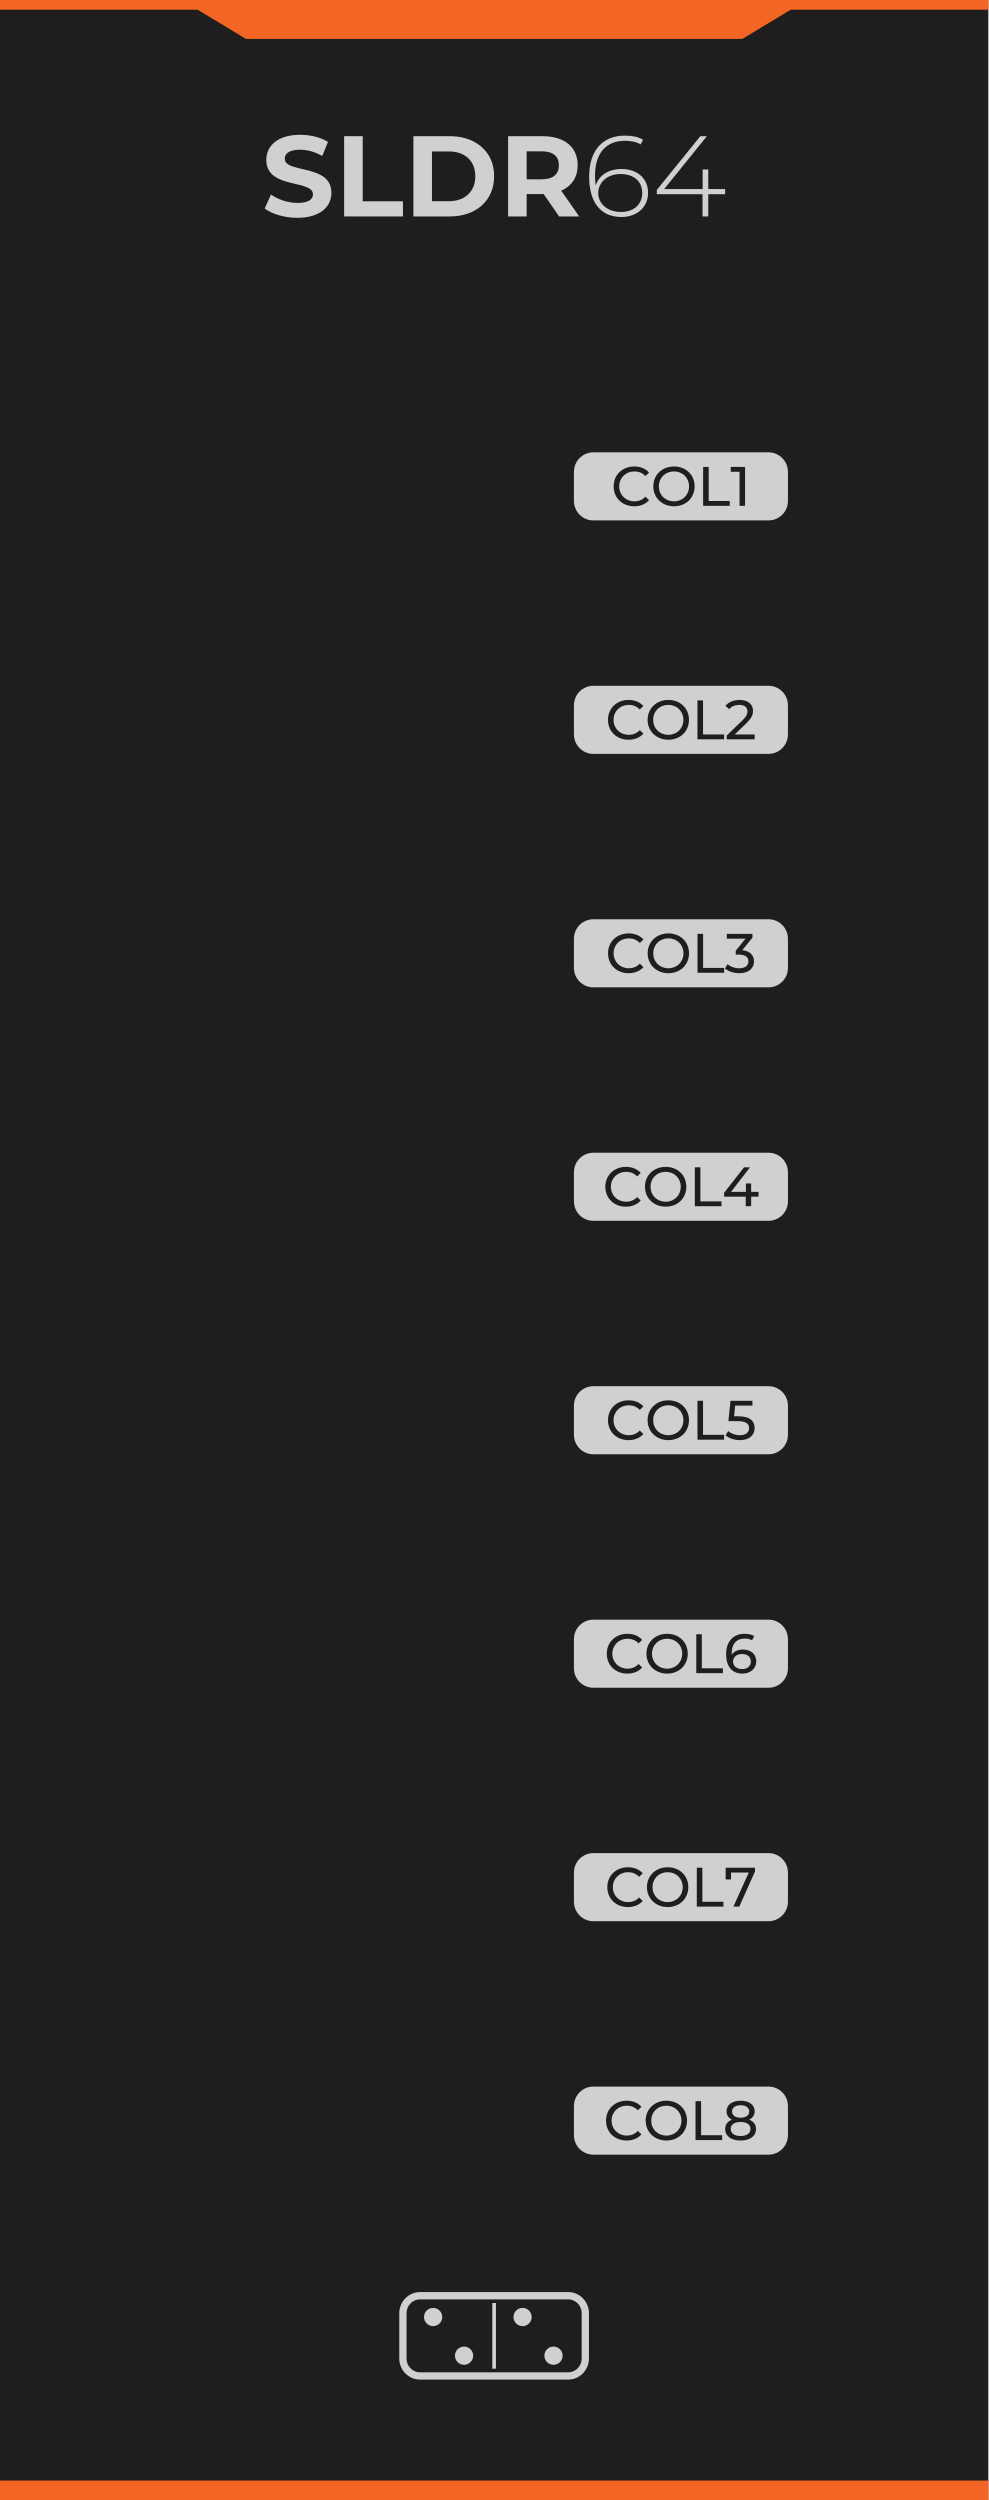
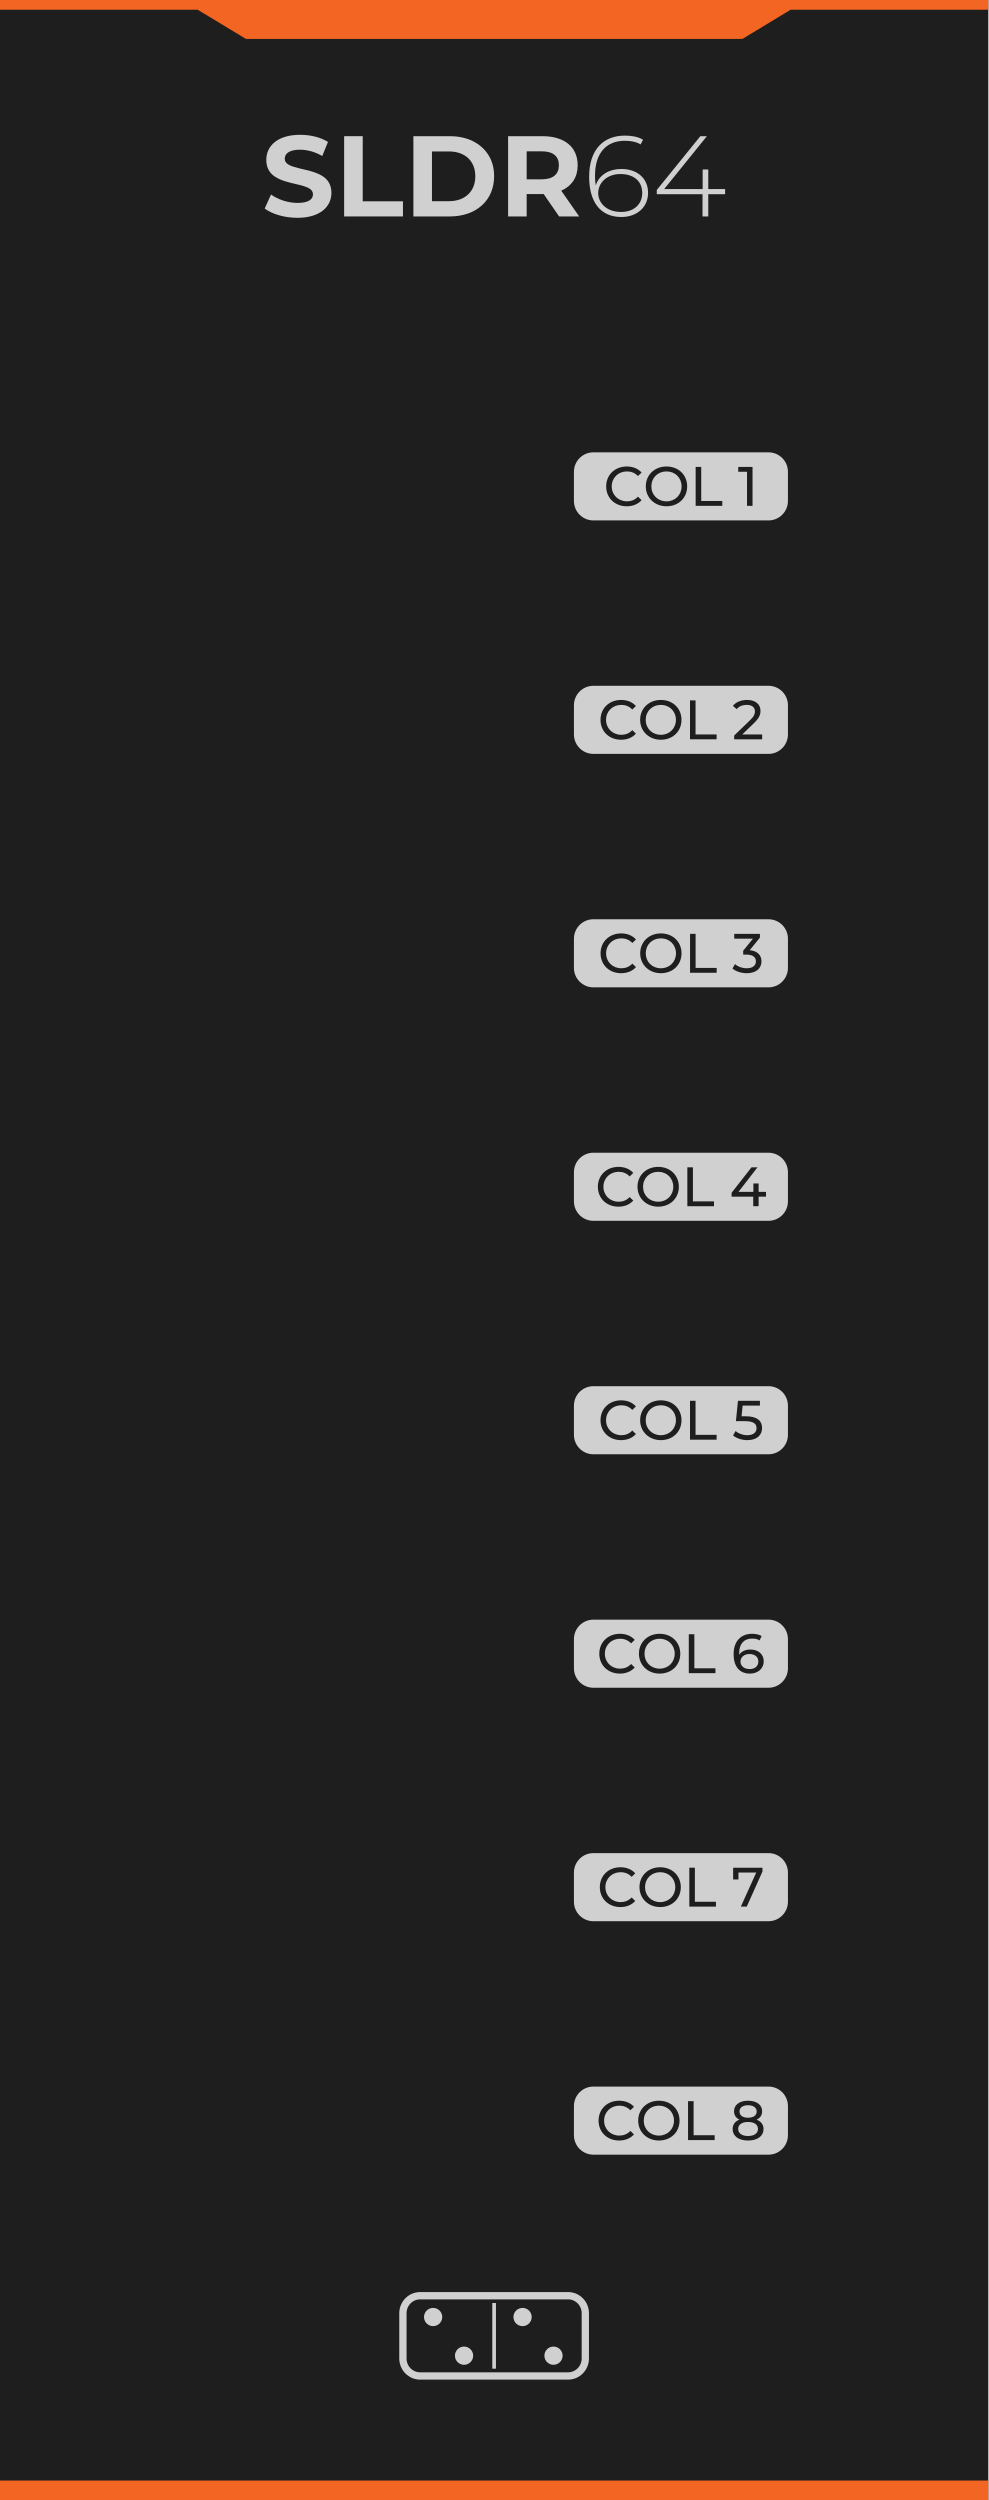
<svg xmlns="http://www.w3.org/2000/svg" width="50.8mm" height="128.5mm" viewBox="0 0 50.8 128.5">
  <rect width="50.8" height="128.5" fill="#1e1e1e" />
  <polygon points="     0,0 50.8,0 50.8,0.5     40.64,0.5 38.16,2.0 12.64,2.0 10.16,0.5     0,0.5   " fill="#f26522" />
  <rect x="0" y="127.5" width="50.8" height="1.0" fill="#f26522" />
  <g id="title">
    <path fill="#d0d0d0" fill-rule="evenodd" d="M15.285 11.196C16.463 11.196 17.035 10.612 17.035 9.917C17.035 9.485 16.841 9.212 16.558 9.039C15.851 8.607 14.637 8.697 14.637 8.167C14.637 8.076 14.662 7.997 14.713 7.928C14.815 7.791 15.051 7.695 15.42 7.695C15.79 7.695 16.179 7.799 16.564 8.019L16.858 7.295C16.473 7.051 15.945 6.929 15.426 6.929C14.26 6.929 13.688 7.507 13.688 8.214C13.688 8.874 14.121 9.145 14.634 9.31C15.317 9.53 16.086 9.548 16.086 9.988C16.086 10.247 15.857 10.43 15.291 10.43C14.796 10.43 14.283 10.251 13.93 9.999L13.605 10.718C13.975 11.001 14.625 11.196 15.285 11.196Z" />
    <path fill="#d0d0d0" fill-rule="evenodd" d="M17.689 11.125H20.712V10.347H18.644V7.0H17.689Z" />
    <path fill="#d0d0d0" fill-rule="evenodd" d="M21.248 11.125H23.122C24.466 11.125 25.397 10.312 25.397 9.062C25.397 8.642 25.301 8.279 25.108 7.972C24.723 7.359 24.018 7.0 23.122 7.0H21.248ZM22.203 10.341V7.784H23.075C23.9 7.784 24.431 8.273 24.431 9.062C24.431 9.84 23.9 10.341 23.075 10.341Z" />
    <path fill="#d0d0d0" fill-rule="evenodd" d="M26.116 11.125H27.071V9.976H27.902C27.917 9.976 27.931 9.976 27.946 9.976L28.738 11.125H29.77L28.847 9.801C29.385 9.569 29.693 9.114 29.693 8.497C29.693 7.562 29.025 7.0 27.878 7.0H26.116ZM27.848 7.778C28.438 7.778 28.727 8.041 28.727 8.497C28.727 8.945 28.438 9.216 27.848 9.216H27.071V7.778Z" />
    <path fill="#d0d0d0" fill-rule="evenodd" d="M31.938 11.154C32.728 11.154 33.311 10.665 33.311 9.911C33.311 9.169 32.757 8.685 31.932 8.685C31.309 8.685 30.79 8.992 30.62 9.534C30.59 9.346 30.583 9.163 30.583 9.039C30.583 7.837 31.188 7.236 32.115 7.236C32.429 7.236 32.716 7.291 32.928 7.424L33.052 7.183C32.8 7.026 32.468 6.971 32.115 6.971C31.019 6.971 30.282 7.684 30.282 9.086C30.282 10.371 30.854 11.154 31.938 11.154ZM31.926 10.895C31.16 10.895 30.748 10.412 30.748 9.929C30.748 9.375 31.219 8.945 31.891 8.945C32.59 8.945 33.011 9.328 33.011 9.917C33.011 10.506 32.575 10.895 31.926 10.895Z" />
    <path fill="#d0d0d0" fill-rule="evenodd" d="M33.759 9.982H36.11V11.125H36.405V9.982H37.271V9.717H36.405V8.709H36.116V9.717H34.139L36.334 7.0H35.998L33.759 9.764Z" />
  </g>
  <rect x="29.5" y="23.25" width="11" height="3.5" rx="1.0" fill="#d0d0d0" />
  <g>
-     <path fill="#1e1e1e" fill-rule="evenodd" d="M32.599 26.023C32.911 26.023 33.179 25.914 33.361 25.709L33.176 25.529C33.023 25.692 32.83 25.769 32.613 25.769C32.163 25.769 31.827 25.442 31.827 25.0C31.827 24.558 32.163 24.231 32.613 24.231C32.83 24.231 33.023 24.309 33.176 24.469L33.361 24.289C33.179 24.083 32.91 23.977 32.601 23.977C31.992 23.977 31.541 24.406 31.541 25.0C31.541 25.594 31.989 26.023 32.599 26.023Z" />
-     <path fill="#1e1e1e" fill-rule="evenodd" d="M34.644 26.023C35.254 26.023 35.704 25.594 35.704 25.0C35.704 24.406 35.254 23.977 34.644 23.977C34.027 23.977 33.579 24.413 33.579 25.0C33.579 25.587 34.035 26.023 34.644 26.023ZM34.644 25.769C34.195 25.769 33.864 25.442 33.864 25.0C33.864 24.558 34.195 24.231 34.644 24.231C35.086 24.231 35.419 24.558 35.419 25.0C35.419 25.442 35.086 25.769 34.644 25.769Z" />
-     <path fill="#1e1e1e" fill-rule="evenodd" d="M36.141 26.0H37.51V25.751H36.427V24.0H36.141Z" />
-     <path fill="#1e1e1e" fill-rule="evenodd" d="M38.013 26.0H38.296V24.0H37.561V24.249H38.013Z" />
+     <path fill="#1e1e1e" fill-rule="evenodd" d="M32.214 26.023C32.527 26.023 32.794 25.914 32.977 25.709L32.791 25.529C32.639 25.692 32.446 25.769 32.229 25.769C31.779 25.769 31.443 25.442 31.443 25.0C31.443 24.558 31.779 24.231 32.229 24.231C32.446 24.231 32.639 24.309 32.791 24.469L32.977 24.289C32.794 24.083 32.526 23.977 32.217 23.977C31.608 23.977 31.157 24.406 31.157 25.0C31.157 25.594 31.605 26.023 32.214 26.023Z" />
+     <path fill="#1e1e1e" fill-rule="evenodd" d="M34.26 26.023C34.87 26.023 35.32 25.594 35.32 25.0C35.32 24.406 34.87 23.977 34.26 23.977C33.643 23.977 33.194 24.413 33.194 25.0C33.194 25.587 33.65 26.023 34.26 26.023ZM34.26 25.769C33.81 25.769 33.48 25.442 33.48 25.0C33.48 24.558 33.81 24.231 34.26 24.231C34.702 24.231 35.034 24.558 35.034 25.0C35.034 25.442 34.702 25.769 34.26 25.769Z" />
+     <path fill="#1e1e1e" fill-rule="evenodd" d="M35.757 26.0H37.126V25.751H36.043V24.0H35.757Z" />
+     <path fill="#1e1e1e" fill-rule="evenodd" d="M38.397 26.0H38.68V24.0H37.946V24.249H38.397Z" />
  </g>
  <rect x="29.5" y="35.25" width="11" height="3.5" rx="1.0" fill="#d0d0d0" />
  <g>
-     <path fill="#1e1e1e" fill-rule="evenodd" d="M32.307 38.023C32.62 38.023 32.887 37.914 33.07 37.709L32.884 37.529C32.732 37.692 32.539 37.769 32.321 37.769C31.872 37.769 31.536 37.442 31.536 37.0C31.536 36.558 31.872 36.231 32.321 36.231C32.539 36.231 32.732 36.309 32.884 36.469L33.07 36.289C32.887 36.083 32.619 35.977 32.31 35.977C31.7 35.977 31.25 36.406 31.25 37.0C31.25 37.594 31.698 38.023 32.307 38.023Z" />
-     <path fill="#1e1e1e" fill-rule="evenodd" d="M34.353 38.023C34.962 38.023 35.413 37.594 35.413 37.0C35.413 36.406 34.962 35.977 34.353 35.977C33.736 35.977 33.287 36.413 33.287 37.0C33.287 37.587 33.743 38.023 34.353 38.023ZM34.353 37.769C33.903 37.769 33.573 37.442 33.573 37.0C33.573 36.558 33.903 36.231 34.353 36.231C34.795 36.231 35.127 36.558 35.127 37.0C35.127 37.442 34.795 37.769 34.353 37.769Z" />
-     <path fill="#1e1e1e" fill-rule="evenodd" d="M35.85 38.0H37.219V37.751H36.136V36.0H35.85Z" />
-     <path fill="#1e1e1e" fill-rule="evenodd" d="M37.353 38.0H38.79V37.751H37.766L38.376 37.163C38.644 36.9 38.704 36.729 38.704 36.534C38.704 36.191 38.436 35.977 38.019 35.977C37.71 35.977 37.44 36.086 37.287 36.28L37.481 36.449C37.607 36.3 37.78 36.231 37.993 36.231C38.271 36.231 38.419 36.357 38.419 36.563C38.419 36.689 38.384 36.814 38.167 37.02L37.353 37.806Z" />
+     <path fill="#1e1e1e" fill-rule="evenodd" d="M31.923 38.023C32.235 38.023 32.503 37.914 32.686 37.709L32.5 37.529C32.348 37.692 32.154 37.769 31.937 37.769C31.488 37.769 31.151 37.442 31.151 37.0C31.151 36.558 31.488 36.231 31.937 36.231C32.154 36.231 32.348 36.309 32.5 36.469L32.686 36.289C32.503 36.083 32.234 35.977 31.926 35.977C31.316 35.977 30.866 36.406 30.866 37.0C30.866 37.594 31.313 38.023 31.923 38.023Z" />
+     <path fill="#1e1e1e" fill-rule="evenodd" d="M33.969 38.023C34.578 38.023 35.029 37.594 35.029 37.0C35.029 36.406 34.578 35.977 33.969 35.977C33.351 35.977 32.903 36.413 32.903 37.0C32.903 37.587 33.359 38.023 33.969 38.023ZM33.969 37.769C33.519 37.769 33.189 37.442 33.189 37.0C33.189 36.558 33.519 36.231 33.969 36.231C34.41 36.231 34.743 36.558 34.743 37.0C34.743 37.442 34.41 37.769 33.969 37.769Z" />
+     <path fill="#1e1e1e" fill-rule="evenodd" d="M35.466 38.0H36.834V37.751H35.751V36.0H35.466Z" />
+     <path fill="#1e1e1e" fill-rule="evenodd" d="M37.737 38.0H39.174V37.751H38.15L38.76 37.163C39.029 36.9 39.089 36.729 39.089 36.534C39.089 36.191 38.82 35.977 38.403 35.977C38.094 35.977 37.824 36.086 37.671 36.28L37.866 36.449C37.991 36.3 38.164 36.231 38.377 36.231C38.655 36.231 38.803 36.357 38.803 36.563C38.803 36.689 38.769 36.814 38.551 37.02L37.737 37.806Z" />
  </g>
  <rect x="29.5" y="47.25" width="11" height="3.5" rx="1.0" fill="#d0d0d0" />
  <g>
-     <path fill="#1e1e1e" fill-rule="evenodd" d="M32.31 50.023C32.622 50.023 32.89 49.914 33.073 49.709L32.887 49.529C32.735 49.692 32.541 49.769 32.324 49.769C31.875 49.769 31.539 49.442 31.539 49.0C31.539 48.558 31.875 48.231 32.324 48.231C32.541 48.231 32.735 48.309 32.887 48.469L33.073 48.289C32.89 48.083 32.621 47.977 32.313 47.977C31.703 47.977 31.253 48.406 31.253 49.0C31.253 49.594 31.7 50.023 32.31 50.023Z" />
-     <path fill="#1e1e1e" fill-rule="evenodd" d="M34.356 50.023C34.965 50.023 35.416 49.594 35.416 49.0C35.416 48.406 34.965 47.977 34.356 47.977C33.739 47.977 33.29 48.413 33.29 49.0C33.29 49.587 33.746 50.023 34.356 50.023ZM34.356 49.769C33.906 49.769 33.576 49.442 33.576 49.0C33.576 48.558 33.906 48.231 34.356 48.231C34.798 48.231 35.13 48.558 35.13 49.0C35.13 49.442 34.798 49.769 34.356 49.769Z" />
-     <path fill="#1e1e1e" fill-rule="evenodd" d="M35.853 50.0H37.221V49.751H36.139V48.0H35.853Z" />
-     <path fill="#1e1e1e" fill-rule="evenodd" d="M37.999 50.023C38.513 50.023 38.756 49.749 38.756 49.411C38.756 49.106 38.554 48.877 38.152 48.84L38.676 48.194V48.0H37.356V48.249H38.317L37.816 48.866V49.066H37.976C38.319 49.066 38.47 49.205 38.47 49.414C38.47 49.631 38.296 49.769 37.999 49.769C37.755 49.769 37.529 49.68 37.396 49.554L37.264 49.78C37.432 49.929 37.717 50.023 37.999 50.023Z" />
+     <path fill="#1e1e1e" fill-rule="evenodd" d="M31.926 50.023C32.238 50.023 32.506 49.914 32.689 49.709L32.503 49.529C32.35 49.692 32.157 49.769 31.94 49.769C31.49 49.769 31.154 49.442 31.154 49.0C31.154 48.558 31.49 48.231 31.94 48.231C32.157 48.231 32.35 48.309 32.503 48.469L32.689 48.289C32.506 48.083 32.237 47.977 31.929 47.977C31.319 47.977 30.869 48.406 30.869 49.0C30.869 49.594 31.316 50.023 31.926 50.023Z" />
+     <path fill="#1e1e1e" fill-rule="evenodd" d="M33.971 50.023C34.581 50.023 35.031 49.594 35.031 49.0C35.031 48.406 34.581 47.977 33.971 47.977C33.354 47.977 32.906 48.413 32.906 49.0C32.906 49.587 33.362 50.023 33.971 50.023ZM33.971 49.769C33.522 49.769 33.191 49.442 33.191 49.0C33.191 48.558 33.522 48.231 33.971 48.231C34.413 48.231 34.746 48.558 34.746 49.0C34.746 49.442 34.413 49.769 33.971 49.769Z" />
+     <path fill="#1e1e1e" fill-rule="evenodd" d="M35.469 50.0H36.837V49.751H35.754V48.0H35.469Z" />
+     <path fill="#1e1e1e" fill-rule="evenodd" d="M38.383 50.023C38.897 50.023 39.14 49.749 39.14 49.411C39.14 49.106 38.939 48.877 38.536 48.84L39.06 48.194V48.0H37.74V48.249H38.701L38.2 48.866V49.066H38.36C38.703 49.066 38.854 49.205 38.854 49.414C38.854 49.631 38.68 49.769 38.383 49.769C38.139 49.769 37.913 49.68 37.78 49.554L37.649 49.78C37.816 49.929 38.101 50.023 38.383 50.023Z" />
  </g>
  <rect x="29.5" y="59.25" width="11" height="3.5" rx="1.0" fill="#d0d0d0" />
  <g>
-     <path fill="#1e1e1e" fill-rule="evenodd" d="M32.171 62.023C32.484 62.023 32.751 61.914 32.934 61.709L32.749 61.529C32.596 61.692 32.403 61.769 32.186 61.769C31.736 61.769 31.4 61.442 31.4 61.0C31.4 60.558 31.736 60.231 32.186 60.231C32.403 60.231 32.596 60.309 32.749 60.469L32.934 60.289C32.751 60.083 32.483 59.977 32.174 59.977C31.565 59.977 31.114 60.406 31.114 61.0C31.114 61.594 31.562 62.023 32.171 62.023Z" />
-     <path fill="#1e1e1e" fill-rule="evenodd" d="M34.217 62.023C34.827 62.023 35.277 61.594 35.277 61.0C35.277 60.406 34.827 59.977 34.217 59.977C33.6 59.977 33.151 60.413 33.151 61.0C33.151 61.587 33.608 62.023 34.217 62.023ZM34.217 61.769C33.768 61.769 33.437 61.442 33.437 61.0C33.437 60.558 33.768 60.231 34.217 60.231C34.659 60.231 34.991 60.558 34.991 61.0C34.991 61.442 34.659 61.769 34.217 61.769Z" />
-     <path fill="#1e1e1e" fill-rule="evenodd" d="M35.714 62.0H37.083V61.751H36.0V60.0H35.714Z" />
-     <path fill="#1e1e1e" fill-rule="evenodd" d="M37.22 61.509H38.331V62.0H38.609V61.509H38.989V61.263H38.609V60.829H38.34V61.263H37.573L38.551 60.0H38.243L37.22 61.309Z" />
+     <path fill="#1e1e1e" fill-rule="evenodd" d="M31.787 62.023C32.1 62.023 32.367 61.914 32.55 61.709L32.364 61.529C32.212 61.692 32.019 61.769 31.801 61.769C31.352 61.769 31.016 61.442 31.016 61.0C31.016 60.558 31.352 60.231 31.801 60.231C32.019 60.231 32.212 60.309 32.364 60.469L32.55 60.289C32.367 60.083 32.099 59.977 31.79 59.977C31.18 59.977 30.73 60.406 30.73 61.0C30.73 61.594 31.178 62.023 31.787 62.023Z" />
+     <path fill="#1e1e1e" fill-rule="evenodd" d="M33.833 62.023C34.442 62.023 34.893 61.594 34.893 61.0C34.893 60.406 34.442 59.977 33.833 59.977C33.216 59.977 32.767 60.413 32.767 61.0C32.767 61.587 33.223 62.023 33.833 62.023ZM33.833 61.769C33.383 61.769 33.053 61.442 33.053 61.0C33.053 60.558 33.383 60.231 33.833 60.231C34.275 60.231 34.607 60.558 34.607 61.0C34.607 61.442 34.275 61.769 33.833 61.769Z" />
+     <path fill="#1e1e1e" fill-rule="evenodd" d="M35.33 62.0H36.699V61.751H35.616V60.0H35.33Z" />
+     <path fill="#1e1e1e" fill-rule="evenodd" d="M37.604 61.509H38.716V62.0H38.993V61.509H39.373V61.263H38.993V60.829H38.724V61.263H37.957L38.936 60.0H38.627L37.604 61.309Z" />
  </g>
  <rect x="29.5" y="71.25" width="11" height="3.5" rx="1.0" fill="#d0d0d0" />
  <g>
-     <path fill="#1e1e1e" fill-rule="evenodd" d="M32.307 74.023C32.62 74.023 32.887 73.914 33.07 73.709L32.884 73.529C32.732 73.692 32.539 73.769 32.321 73.769C31.872 73.769 31.536 73.442 31.536 73.0C31.536 72.558 31.872 72.231 32.321 72.231C32.539 72.231 32.732 72.309 32.884 72.469L33.07 72.289C32.887 72.083 32.619 71.977 32.31 71.977C31.7 71.977 31.25 72.406 31.25 73.0C31.25 73.594 31.698 74.023 32.307 74.023Z" />
-     <path fill="#1e1e1e" fill-rule="evenodd" d="M34.353 74.023C34.962 74.023 35.413 73.594 35.413 73.0C35.413 72.406 34.962 71.977 34.353 71.977C33.736 71.977 33.287 72.413 33.287 73.0C33.287 73.587 33.743 74.023 34.353 74.023ZM34.353 73.769C33.903 73.769 33.573 73.442 33.573 73.0C33.573 72.558 33.903 72.231 34.353 72.231C34.795 72.231 35.127 72.558 35.127 73.0C35.127 73.442 34.795 73.769 34.353 73.769Z" />
-     <path fill="#1e1e1e" fill-rule="evenodd" d="M35.85 74.0H37.219V73.751H36.136V72.0H35.85Z" />
-     <path fill="#1e1e1e" fill-rule="evenodd" d="M38.03 74.023C38.544 74.023 38.787 73.743 38.787 73.4C38.787 73.046 38.556 72.797 37.956 72.797H37.732L37.787 72.249H38.676V72.0H37.547L37.441 73.046H37.896C38.359 73.046 38.501 73.189 38.501 73.411C38.501 73.629 38.332 73.769 38.027 73.769C37.787 73.769 37.56 73.68 37.427 73.554L37.296 73.78C37.463 73.929 37.748 74.023 38.03 74.023Z" />
+     <path fill="#1e1e1e" fill-rule="evenodd" d="M31.923 74.023C32.235 74.023 32.503 73.914 32.686 73.709L32.5 73.529C32.348 73.692 32.154 73.769 31.937 73.769C31.488 73.769 31.151 73.442 31.151 73.0C31.151 72.558 31.488 72.231 31.937 72.231C32.154 72.231 32.348 72.309 32.5 72.469L32.686 72.289C32.503 72.083 32.234 71.977 31.926 71.977C31.316 71.977 30.866 72.406 30.866 73.0C30.866 73.594 31.313 74.023 31.923 74.023Z" />
+     <path fill="#1e1e1e" fill-rule="evenodd" d="M33.969 74.023C34.578 74.023 35.029 73.594 35.029 73.0C35.029 72.406 34.578 71.977 33.969 71.977C33.351 71.977 32.903 72.413 32.903 73.0C32.903 73.587 33.359 74.023 33.969 74.023ZM33.969 73.769C33.519 73.769 33.189 73.442 33.189 73.0C33.189 72.558 33.519 72.231 33.969 72.231C34.41 72.231 34.743 72.558 34.743 73.0C34.743 73.442 34.41 73.769 33.969 73.769Z" />
+     <path fill="#1e1e1e" fill-rule="evenodd" d="M35.466 74.0H36.834V73.751H35.751V72.0H35.466Z" />
+     <path fill="#1e1e1e" fill-rule="evenodd" d="M38.414 74.023C38.929 74.023 39.171 73.743 39.171 73.4C39.171 73.046 38.94 72.797 38.34 72.797H38.117L38.172 72.249H39.06V72.0H37.931L37.826 73.046H38.28C38.743 73.046 38.886 73.189 38.886 73.411C38.886 73.629 38.716 73.769 38.411 73.769C38.171 73.769 37.945 73.68 37.811 73.554L37.68 73.78C37.848 73.929 38.132 74.023 38.414 74.023Z" />
  </g>
  <rect x="29.5" y="83.25" width="11" height="3.5" rx="1.0" fill="#d0d0d0" />
  <g>
-     <path fill="#1e1e1e" fill-rule="evenodd" d="M32.246 86.023C32.558 86.023 32.826 85.914 33.009 85.709L32.823 85.529C32.67 85.692 32.477 85.769 32.26 85.769C31.81 85.769 31.474 85.442 31.474 85.0C31.474 84.558 31.81 84.231 32.26 84.231C32.477 84.231 32.67 84.309 32.823 84.469L33.009 84.289C32.826 84.083 32.557 83.977 32.249 83.977C31.639 83.977 31.189 84.406 31.189 85.0C31.189 85.594 31.636 86.023 32.246 86.023Z" />
-     <path fill="#1e1e1e" fill-rule="evenodd" d="M34.291 86.023C34.901 86.023 35.351 85.594 35.351 85.0C35.351 84.406 34.901 83.977 34.291 83.977C33.674 83.977 33.226 84.413 33.226 85.0C33.226 85.587 33.682 86.023 34.291 86.023ZM34.291 85.769C33.842 85.769 33.511 85.442 33.511 85.0C33.511 84.558 33.842 84.231 34.291 84.231C34.733 84.231 35.066 84.558 35.066 85.0C35.066 85.442 34.733 85.769 34.291 85.769Z" />
-     <path fill="#1e1e1e" fill-rule="evenodd" d="M35.789 86.0H37.157V85.751H36.074V84.0H35.789Z" />
-     <path fill="#1e1e1e" fill-rule="evenodd" d="M38.163 86.023C38.563 86.023 38.871 85.774 38.871 85.391C38.871 85.02 38.586 84.786 38.186 84.786C37.939 84.786 37.727 84.877 37.61 85.052L37.61 85.042C37.609 85.019 37.609 84.997 37.609 84.977C37.609 84.478 37.867 84.223 38.274 84.223C38.419 84.223 38.554 84.245 38.657 84.317L38.766 84.094C38.64 84.014 38.459 83.977 38.269 83.977C37.714 83.977 37.323 84.346 37.323 85.026C37.323 85.666 37.631 86.023 38.163 86.023ZM38.151 85.791C37.843 85.791 37.677 85.611 37.677 85.406C37.677 85.183 37.863 85.017 38.137 85.017C38.419 85.017 38.594 85.167 38.594 85.403C38.594 85.637 38.414 85.791 38.151 85.791Z" />
+     <path fill="#1e1e1e" fill-rule="evenodd" d="M31.861 86.023C32.174 86.023 32.441 85.914 32.624 85.709L32.439 85.529C32.286 85.692 32.093 85.769 31.876 85.769C31.426 85.769 31.09 85.442 31.09 85.0C31.09 84.558 31.426 84.231 31.876 84.231C32.093 84.231 32.286 84.309 32.439 84.469L32.624 84.289C32.441 84.083 32.173 83.977 31.864 83.977C31.255 83.977 30.804 84.406 30.804 85.0C30.804 85.594 31.252 86.023 31.861 86.023Z" />
+     <path fill="#1e1e1e" fill-rule="evenodd" d="M33.907 86.023C34.517 86.023 34.967 85.594 34.967 85.0C34.967 84.406 34.517 83.977 33.907 83.977C33.29 83.977 32.841 84.413 32.841 85.0C32.841 85.587 33.298 86.023 33.907 86.023ZM33.907 85.769C33.458 85.769 33.127 85.442 33.127 85.0C33.127 84.558 33.458 84.231 33.907 84.231C34.349 84.231 34.681 84.558 34.681 85.0C34.681 85.442 34.349 85.769 33.907 85.769Z" />
+     <path fill="#1e1e1e" fill-rule="evenodd" d="M35.404 86.0H36.773V85.751H35.69V84.0H35.404Z" />
+     <path fill="#1e1e1e" fill-rule="evenodd" d="M38.547 86.023C38.947 86.023 39.256 85.774 39.256 85.391C39.256 85.02 38.97 84.786 38.57 84.786C38.323 84.786 38.111 84.877 37.994 85.052L37.994 85.042C37.993 85.019 37.993 84.997 37.993 84.977C37.993 84.478 38.251 84.223 38.659 84.223C38.803 84.223 38.939 84.245 39.041 84.317L39.15 84.094C39.024 84.014 38.843 83.977 38.653 83.977C38.099 83.977 37.707 84.346 37.707 85.026C37.707 85.666 38.016 86.023 38.547 86.023ZM38.536 85.791C38.227 85.791 38.061 85.611 38.061 85.406C38.061 85.183 38.247 85.017 38.521 85.017C38.803 85.017 38.979 85.167 38.979 85.403C38.979 85.637 38.799 85.791 38.536 85.791Z" />
  </g>
  <rect x="29.5" y="95.25" width="11" height="3.5" rx="1.0" fill="#d0d0d0" />
  <g>
-     <path fill="#1e1e1e" fill-rule="evenodd" d="M32.273 98.023C32.585 98.023 32.853 97.914 33.036 97.709L32.85 97.529C32.698 97.692 32.504 97.769 32.287 97.769C31.838 97.769 31.501 97.442 31.501 97.0C31.501 96.558 31.838 96.231 32.287 96.231C32.504 96.231 32.698 96.309 32.85 96.469L33.036 96.289C32.853 96.083 32.584 95.977 32.276 95.977C31.666 95.977 31.216 96.406 31.216 97.0C31.216 97.594 31.663 98.023 32.273 98.023Z" />
-     <path fill="#1e1e1e" fill-rule="evenodd" d="M34.319 98.023C34.928 98.023 35.379 97.594 35.379 97.0C35.379 96.406 34.928 95.977 34.319 95.977C33.701 95.977 33.253 96.413 33.253 97.0C33.253 97.587 33.709 98.023 34.319 98.023ZM34.319 97.769C33.869 97.769 33.539 97.442 33.539 97.0C33.539 96.558 33.869 96.231 34.319 96.231C34.76 96.231 35.093 96.558 35.093 97.0C35.093 97.442 34.76 97.769 34.319 97.769Z" />
-     <path fill="#1e1e1e" fill-rule="evenodd" d="M35.816 98.0H37.184V97.751H36.101V96.0H35.816Z" />
-     <path fill="#1e1e1e" fill-rule="evenodd" d="M37.696 98.0H37.999L38.807 96.194V96.0H37.299V96.606H37.573V96.249H38.486Z" />
+     <path fill="#1e1e1e" fill-rule="evenodd" d="M31.889 98.023C32.201 98.023 32.469 97.914 32.651 97.709L32.466 97.529C32.313 97.692 32.12 97.769 31.903 97.769C31.453 97.769 31.117 97.442 31.117 97.0C31.117 96.558 31.453 96.231 31.903 96.231C32.12 96.231 32.313 96.309 32.466 96.469L32.651 96.289C32.469 96.083 32.2 95.977 31.891 95.977C31.282 95.977 30.831 96.406 30.831 97.0C30.831 97.594 31.279 98.023 31.889 98.023Z" />
+     <path fill="#1e1e1e" fill-rule="evenodd" d="M33.934 98.023C34.544 98.023 34.994 97.594 34.994 97.0C34.994 96.406 34.544 95.977 33.934 95.977C33.317 95.977 32.869 96.413 32.869 97.0C32.869 97.587 33.325 98.023 33.934 98.023ZM33.934 97.769C33.485 97.769 33.154 97.442 33.154 97.0C33.154 96.558 33.485 96.231 33.934 96.231C34.376 96.231 34.709 96.558 34.709 97.0C34.709 97.442 34.376 97.769 33.934 97.769Z" />
+     <path fill="#1e1e1e" fill-rule="evenodd" d="M35.431 98.0H36.8V97.751H35.717V96.0H35.431Z" />
+     <path fill="#1e1e1e" fill-rule="evenodd" d="M38.08 98.0H38.383L39.191 96.194V96.0H37.683V96.606H37.957V96.249H38.871Z" />
  </g>
  <rect x="29.5" y="107.25" width="11" height="3.5" rx="1.0" fill="#d0d0d0" />
  <g>
-     <path fill="#1e1e1e" fill-rule="evenodd" d="M32.207 110.023C32.52 110.023 32.787 109.914 32.97 109.709L32.784 109.529C32.632 109.692 32.439 109.769 32.221 109.769C31.772 109.769 31.436 109.442 31.436 109.0C31.436 108.558 31.772 108.231 32.221 108.231C32.439 108.231 32.632 108.309 32.784 108.469L32.97 108.289C32.787 108.083 32.519 107.977 32.21 107.977C31.6 107.977 31.15 108.406 31.15 109.0C31.15 109.594 31.598 110.023 32.207 110.023Z" />
-     <path fill="#1e1e1e" fill-rule="evenodd" d="M34.253 110.023C34.862 110.023 35.313 109.594 35.313 109.0C35.313 108.406 34.862 107.977 34.253 107.977C33.636 107.977 33.187 108.413 33.187 109.0C33.187 109.587 33.643 110.023 34.253 110.023ZM34.253 109.769C33.803 109.769 33.473 109.442 33.473 109.0C33.473 108.558 33.803 108.231 34.253 108.231C34.695 108.231 35.027 108.558 35.027 109.0C35.027 109.442 34.695 109.769 34.253 109.769Z" />
-     <path fill="#1e1e1e" fill-rule="evenodd" d="M35.75 110.0H37.119V109.751H36.036V108.0H35.75Z" />
-     <path fill="#1e1e1e" fill-rule="evenodd" d="M38.064 110.023C38.55 110.023 38.861 109.794 38.861 109.434C38.861 109.206 38.735 109.039 38.506 108.951C38.689 108.865 38.79 108.716 38.79 108.52C38.79 108.183 38.499 107.977 38.064 107.977C37.636 107.977 37.344 108.183 37.344 108.52C37.344 108.715 37.442 108.864 37.623 108.95C37.396 109.037 37.273 109.203 37.273 109.434C37.273 109.794 37.579 110.023 38.064 110.023ZM38.064 108.851C37.79 108.851 37.627 108.73 37.627 108.531C37.627 108.33 37.798 108.209 38.064 108.209C38.331 108.209 38.51 108.33 38.51 108.531C38.51 108.73 38.342 108.851 38.064 108.851ZM38.064 109.791C37.748 109.791 37.559 109.65 37.559 109.426C37.559 109.205 37.748 109.069 38.064 109.069C38.384 109.069 38.576 109.205 38.576 109.426C38.576 109.65 38.384 109.791 38.064 109.791Z" />
+     <path fill="#1e1e1e" fill-rule="evenodd" d="M31.823 110.023C32.135 110.023 32.403 109.914 32.586 109.709L32.4 109.529C32.248 109.692 32.054 109.769 31.837 109.769C31.388 109.769 31.051 109.442 31.051 109.0C31.051 108.558 31.388 108.231 31.837 108.231C32.054 108.231 32.248 108.309 32.4 108.469L32.586 108.289C32.403 108.083 32.134 107.977 31.826 107.977C31.216 107.977 30.766 108.406 30.766 109.0C30.766 109.594 31.213 110.023 31.823 110.023Z" />
+     <path fill="#1e1e1e" fill-rule="evenodd" d="M33.869 110.023C34.478 110.023 34.929 109.594 34.929 109.0C34.929 108.406 34.478 107.977 33.869 107.977C33.251 107.977 32.803 108.413 32.803 109.0C32.803 109.587 33.259 110.023 33.869 110.023ZM33.869 109.769C33.419 109.769 33.089 109.442 33.089 109.0C33.089 108.558 33.419 108.231 33.869 108.231C34.31 108.231 34.643 108.558 34.643 109.0C34.643 109.442 34.31 109.769 33.869 109.769Z" />
+     <path fill="#1e1e1e" fill-rule="evenodd" d="M35.366 110.0H36.734V109.751H35.651V108.0H35.366Z" />
+     <path fill="#1e1e1e" fill-rule="evenodd" d="M38.449 110.023C38.934 110.023 39.246 109.794 39.246 109.434C39.246 109.206 39.119 109.039 38.89 108.951C39.074 108.865 39.174 108.716 39.174 108.52C39.174 108.183 38.883 107.977 38.449 107.977C38.02 107.977 37.729 108.183 37.729 108.52C37.729 108.715 37.827 108.864 38.007 108.95C37.781 109.037 37.657 109.203 37.657 109.434C37.657 109.794 37.963 110.023 38.449 110.023ZM38.449 108.851C38.174 108.851 38.011 108.73 38.011 108.531C38.011 108.33 38.182 108.209 38.449 108.209C38.715 108.209 38.894 108.33 38.894 108.531C38.894 108.73 38.727 108.851 38.449 108.851ZM38.449 109.791C38.132 109.791 37.943 109.65 37.943 109.426C37.943 109.205 38.132 109.069 38.449 109.069C38.769 109.069 38.96 109.205 38.96 109.426C38.96 109.65 38.769 109.791 38.449 109.791Z" />
  </g>
  <g transform="translate(20.71,118.0) scale(0.75)">
    <rect x="0" y="0" width="12.5" height="5.5" rx="1.18" ry="1.2" fill="none" stroke="#d0d0d0" stroke-width="0.5" />
    <rect x="6.125" y="0.5" width="0.25" height="4.5" fill="#d0d0d0" />
    <circle cx="2.07" cy="1.46" r="0.625" fill="#d0d0d0" />
    <circle cx="4.19" cy="4.11" r="0.625" fill="#d0d0d0" />
    <circle cx="8.20" cy="1.46" r="0.625" fill="#d0d0d0" />
    <circle cx="10.32" cy="4.11" r="0.625" fill="#d0d0d0" />
  </g>
</svg>
